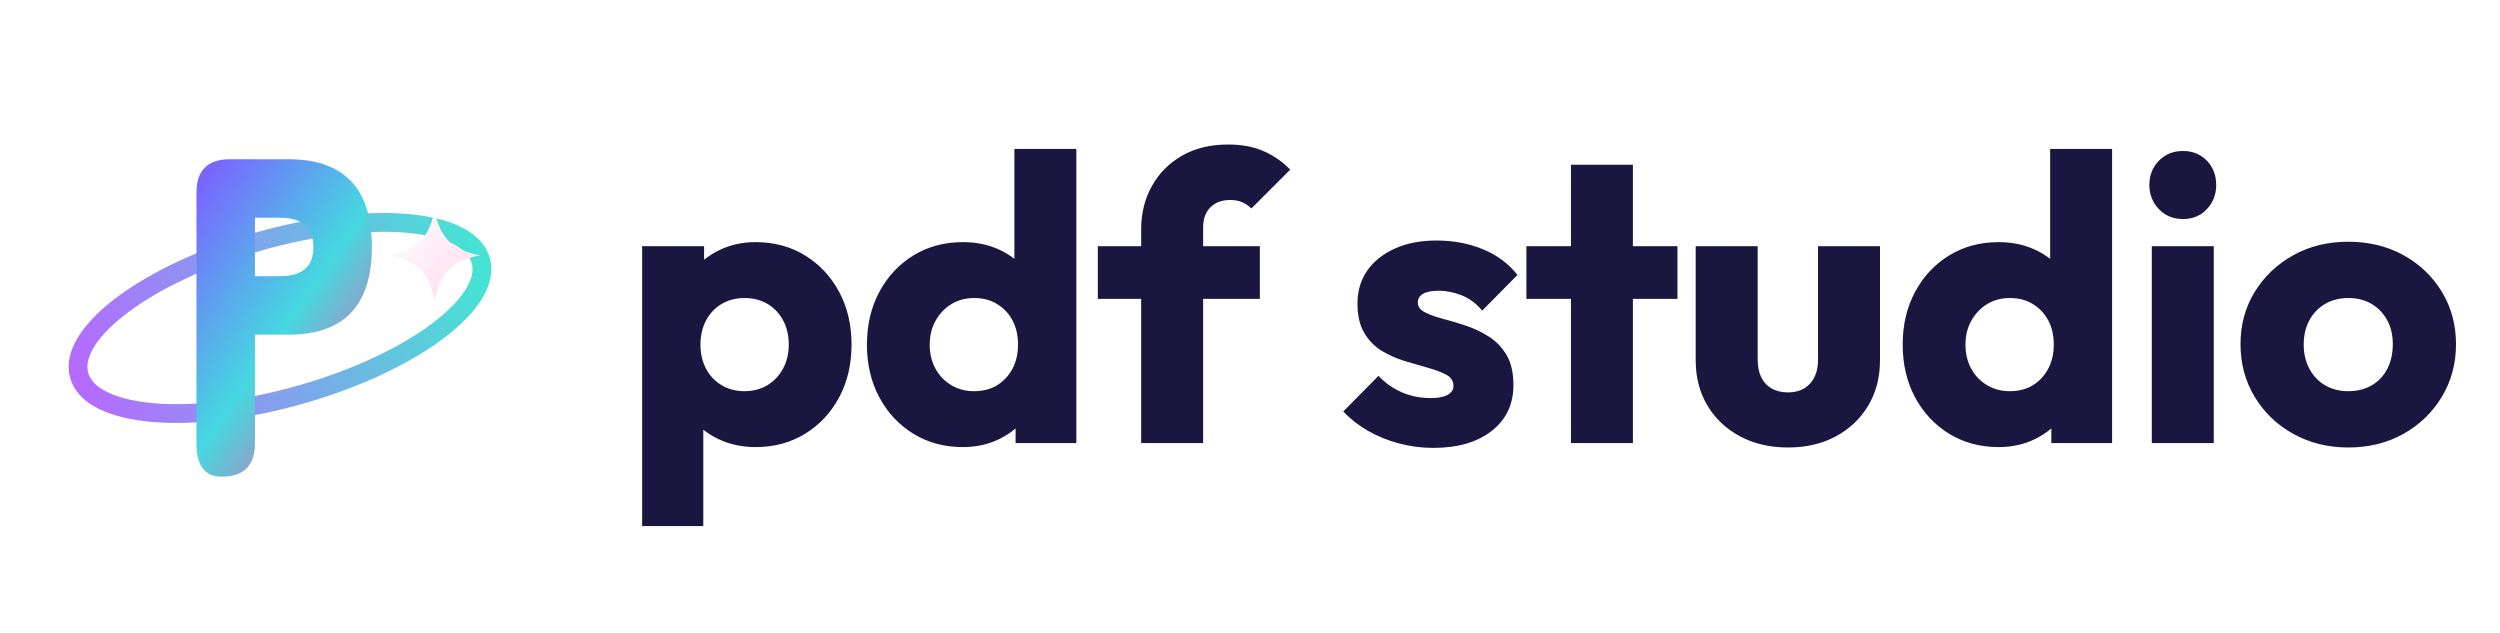
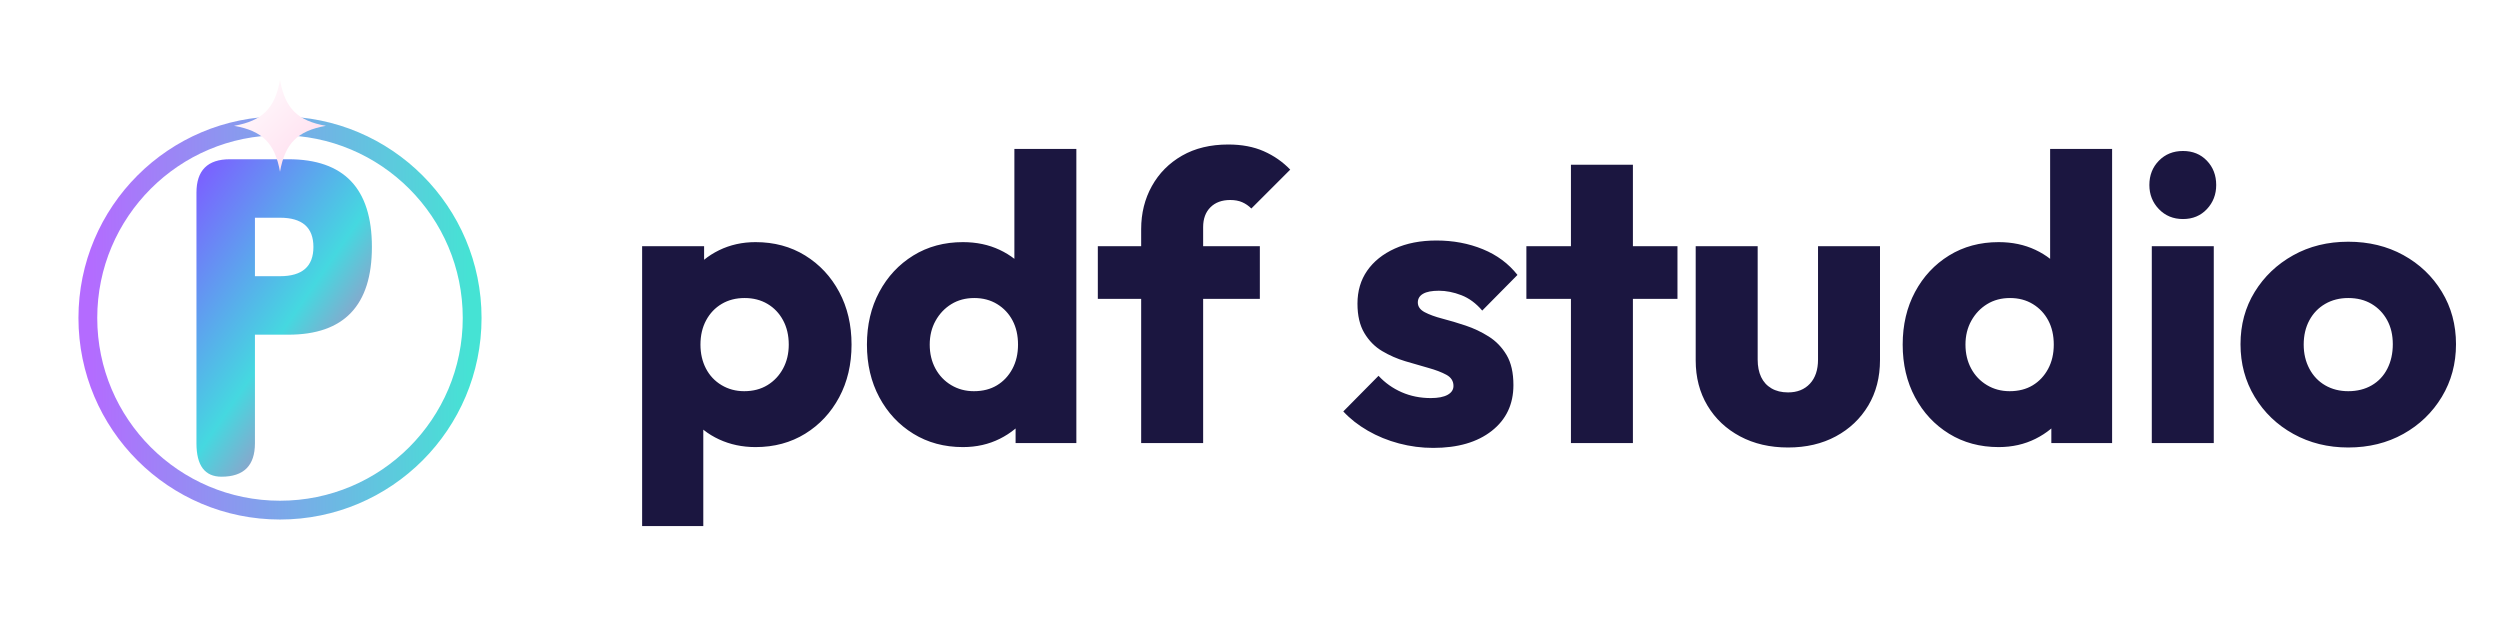
<svg xmlns="http://www.w3.org/2000/svg" width="395" height="100" viewBox="0 0 395 100" role="img" aria-label="PDF Studio">
-   <style>.op-orbit{animation:op-spin 16s linear infinite;transform-box:fill-box;transform-origin:center}@keyframes op-spin{to{transform:rotate(360deg)}}.op-spark{animation:op-tw 2.6s ease-in-out infinite;transform-box:fill-box;transform-origin:center}@keyframes op-tw{0%,100%{opacity:.55;transform:scale(.85)}50%{opacity:1;transform:scale(1.12)}}@media (prefers-reduced-motion:reduce){.op-orbit,.op-spark{animation:none}}</style>
+   <style>.op-orbit{animation:op-spin 14s linear infinite;transform-box:fill-box;transform-origin:center}@keyframes op-spin{to{transform:rotate(360deg)}}.op-spark{animation:op-tw 2.6s ease-in-out infinite;transform-box:fill-box;transform-origin:center}@keyframes op-tw{0%,100%{opacity:.6;transform:scale(.85)}50%{opacity:1;transform:scale(1.15)}}@media (prefers-reduced-motion:reduce){.op-orbit,.op-spark{animation:none}}</style>
  <g transform="translate(2 8) scale(.66)">
    <defs>
      <linearGradient id="op" x1="0.1" y1="0" x2="0.9" y2="1">
        <stop offset="0" stop-color="#7A63FF" />
        <stop offset="0.52" stop-color="#45D8E0" />
        <stop offset="1" stop-color="#FF4FA8" />
      </linearGradient>
      <linearGradient id="oo" x1="0" y1="0" x2="1" y2="0">
        <stop offset="0" stop-color="#B46BFF" />
        <stop offset="1" stop-color="#45E3D4" />
      </linearGradient>
      <linearGradient id="os" x1="0" y1="0" x2="1" y2="1">
        <stop offset="0" stop-color="#FFFFFF" />
        <stop offset="1" stop-color="#FFD9EC" />
      </linearGradient>
    </defs>
-     <g transform="rotate(-16 64 64)">
-       <g class="op-orbit">
-         <ellipse cx="64" cy="64" rx="50" ry="19" fill="none" stroke="url(#oo)" stroke-width="4.5" />
-       </g>
+     <circle cx="64" cy="64" r="46" fill="none" stroke="url(#oo)" stroke-width="4.5" />
+     <path d="M44 34 Q44 26 52 26 H66 Q86 26 86 47 Q86 68 66 68 H58 V94 Q58 102 50 102 Q44 102 44 94 Z M58 40 V54 H64 Q72 54 72 47 Q72 40 64 40 Z" fill="url(#op)" fill-rule="evenodd" />
+     <g class="op-orbit">
+       <circle cx="64" cy="64" r="46" fill="none" stroke="none" />
+       <path class="op-spark" d="M64 7 C65.2 13.8 68.2 16.8 75 18 C68.2 19.2 65.2 22.2 64 29 C62.8 22.2 59.8 19.2 53 18 C59.8 16.8 62.8 13.8 64 7 Z" fill="url(#os)" />
    </g>
-     <path d="M44 34 Q44 26 52 26 H66 Q86 26 86 47 Q86 68 66 68 H58 V94 Q58 102 50 102 Q44 102 44 94 Z M58 40 V54 H64 Q72 54 72 47 Q72 40 64 40 Z" fill="url(#op)" fill-rule="evenodd" />
-     <path class="op-spark" d="M101 38 C102.2 44.8 105.2 47.8 112 49 C105.2 50.2 102.2 53.2 101 60 C99.8 53.2 96.8 50.2 90 49 C96.8 47.8 99.8 44.8 101 38 Z" fill="url(#os)" />
  </g>
  <path fill="#1B1640" transform="translate(98 70)" d="M21.376 0.64Q18.24 0.64 15.616 -0.576Q12.992 -1.792 11.328 -3.936Q9.664 -6.08 9.408 -8.832V-21.952Q9.664 -24.704 11.328 -26.944Q12.992 -29.184 15.616 -30.464Q18.24 -31.744 21.376 -31.744Q25.792 -31.744 29.216 -29.632Q32.64 -27.52 34.592 -23.872Q36.544 -20.224 36.544 -15.552Q36.544 -10.88 34.592 -7.232Q32.64 -3.584 29.216 -1.472Q25.792 0.64 21.376 0.64ZM3.456 13.12V-31.104H13.248V-23.104L11.648 -15.552L13.12 -8.0V13.12ZM19.584 -8.192Q21.696 -8.192 23.264 -9.152Q24.832 -10.112 25.728 -11.776Q26.624 -13.44 26.624 -15.552Q26.624 -17.728 25.728 -19.392Q24.832 -21.056 23.264 -21.984Q21.696 -22.912 19.648 -22.912Q17.6 -22.912 16.032 -21.984Q14.464 -21.056 13.568 -19.392Q12.672 -17.728 12.672 -15.552Q12.672 -13.44 13.536 -11.776Q14.4 -10.112 16.0 -9.152Q17.6 -8.192 19.584 -8.192Z M54.144 0.64Q49.728 0.64 46.304 -1.472Q42.88 -3.584 40.928 -7.232Q38.976 -10.88 38.976 -15.552Q38.976 -20.224 40.928 -23.872Q42.88 -27.52 46.304 -29.632Q49.728 -31.744 54.144 -31.744Q57.344 -31.744 59.936 -30.528Q62.528 -29.312 64.224 -27.168Q65.92 -25.024 66.112 -22.272V-9.152Q65.92 -6.4 64.256 -4.192Q62.592 -1.984 59.968 -0.672Q57.344 0.64 54.144 0.64ZM55.872 -8.192Q57.984 -8.192 59.52 -9.12Q61.056 -10.048 61.952 -11.712Q62.848 -13.376 62.848 -15.552Q62.848 -17.728 61.984 -19.36Q61.12 -20.992 59.552 -21.952Q57.984 -22.912 55.936 -22.912Q53.888 -22.912 52.32 -21.952Q50.752 -20.992 49.824 -19.328Q48.896 -17.664 48.896 -15.552Q48.896 -13.44 49.792 -11.776Q50.688 -10.112 52.288 -9.152Q53.888 -8.192 55.872 -8.192ZM72.064 0.0H62.464V-8.384L63.936 -15.936L62.272 -23.488V-46.464H72.064Z M82.304 0.0V-33.792Q82.304 -37.568 84.0 -40.608Q85.696 -43.648 88.768 -45.408Q91.84 -47.168 96.064 -47.168Q99.264 -47.168 101.664 -46.112Q104.064 -45.056 105.856 -43.2L99.712 -37.056Q99.072 -37.696 98.272 -38.048Q97.472 -38.4 96.384 -38.4Q94.4 -38.4 93.248 -37.248Q92.096 -36.096 92.096 -34.112V0.0ZM75.456 -22.784V-31.104H101.056V-22.784Z  M128.448 0.768Q125.696 0.768 123.04 0.064Q120.384 -0.64 118.112 -1.952Q115.84 -3.264 114.24 -4.992L119.808 -10.624Q121.344 -8.96 123.456 -8.032Q125.568 -7.104 128.064 -7.104Q129.792 -7.104 130.72 -7.616Q131.648 -8.128 131.648 -9.024Q131.648 -10.176 130.528 -10.784Q129.408 -11.392 127.68 -11.872Q125.952 -12.352 124.032 -12.928Q122.112 -13.504 120.384 -14.528Q118.656 -15.552 117.568 -17.376Q116.48 -19.2 116.48 -22.016Q116.48 -25.024 118.016 -27.232Q119.552 -29.44 122.368 -30.72Q125.184 -32.0 128.96 -32.0Q132.928 -32.0 136.288 -30.624Q139.648 -29.248 141.76 -26.56L136.192 -20.928Q134.72 -22.656 132.896 -23.36Q131.072 -24.064 129.344 -24.064Q127.68 -24.064 126.848 -23.584Q126.016 -23.104 126.016 -22.208Q126.016 -21.248 127.104 -20.672Q128.192 -20.096 129.92 -19.648Q131.648 -19.2 133.568 -18.56Q135.488 -17.92 137.216 -16.832Q138.944 -15.744 140.032 -13.92Q141.12 -12.096 141.12 -9.152Q141.12 -4.608 137.696 -1.92Q134.272 0.768 128.448 0.768Z M150.208 0.0V-43.968H160.0V0.0ZM143.168 -22.784V-31.104H167.04V-22.784Z M184.512 0.704Q180.224 0.704 176.928 -1.056Q173.632 -2.816 171.776 -5.92Q169.92 -9.024 169.92 -13.056V-31.104H179.712V-13.184Q179.712 -11.584 180.256 -10.432Q180.8 -9.28 181.888 -8.64Q182.976 -8.0 184.512 -8.0Q186.688 -8.0 187.968 -9.376Q189.248 -10.752 189.248 -13.184V-31.104H199.04V-13.12Q199.04 -9.024 197.184 -5.92Q195.328 -2.816 192.064 -1.056Q188.8 0.704 184.512 0.704Z M217.792 0.64Q213.376 0.64 209.952 -1.472Q206.528 -3.584 204.576 -7.232Q202.624 -10.88 202.624 -15.552Q202.624 -20.224 204.576 -23.872Q206.528 -27.52 209.952 -29.632Q213.376 -31.744 217.792 -31.744Q220.992 -31.744 223.584 -30.528Q226.176 -29.312 227.872 -27.168Q229.568 -25.024 229.76 -22.272V-9.152Q229.568 -6.4 227.904 -4.192Q226.24 -1.984 223.616 -0.672Q220.992 0.64 217.792 0.64ZM219.52 -8.192Q221.632 -8.192 223.168 -9.12Q224.704 -10.048 225.6 -11.712Q226.496 -13.376 226.496 -15.552Q226.496 -17.728 225.632 -19.36Q224.768 -20.992 223.2 -21.952Q221.632 -22.912 219.584 -22.912Q217.536 -22.912 215.968 -21.952Q214.4 -20.992 213.472 -19.328Q212.544 -17.664 212.544 -15.552Q212.544 -13.44 213.44 -11.776Q214.336 -10.112 215.936 -9.152Q217.536 -8.192 219.52 -8.192ZM235.712 0.0H226.112V-8.384L227.584 -15.936L225.92 -23.488V-46.464H235.712Z M241.984 0.0V-31.104H251.776V0.0ZM246.912 -35.392Q244.608 -35.392 243.104 -36.96Q241.6 -38.528 241.6 -40.768Q241.6 -43.072 243.104 -44.608Q244.608 -46.144 246.912 -46.144Q249.216 -46.144 250.688 -44.608Q252.16 -43.072 252.16 -40.768Q252.16 -38.528 250.688 -36.96Q249.216 -35.392 246.912 -35.392Z M273.024 0.704Q268.224 0.704 264.352 -1.44Q260.48 -3.584 258.24 -7.296Q256 -11.008 256 -15.616Q256 -20.224 258.24 -23.872Q260.48 -27.52 264.32 -29.664Q268.16 -31.808 273.024 -31.808Q277.888 -31.808 281.728 -29.696Q285.568 -27.584 287.808 -23.904Q290.048 -20.224 290.048 -15.616Q290.048 -11.008 287.808 -7.296Q285.568 -3.584 281.728 -1.44Q277.888 0.704 273.024 0.704ZM273.024 -8.192Q275.136 -8.192 276.736 -9.12Q278.336 -10.048 279.2 -11.744Q280.064 -13.44 280.064 -15.616Q280.064 -17.792 279.168 -19.424Q278.272 -21.056 276.704 -21.984Q275.136 -22.912 273.024 -22.912Q270.976 -22.912 269.376 -21.984Q267.776 -21.056 266.88 -19.392Q265.984 -17.728 265.984 -15.552Q265.984 -13.44 266.88 -11.744Q267.776 -10.048 269.376 -9.12Q270.976 -8.192 273.024 -8.192Z" />
</svg>
